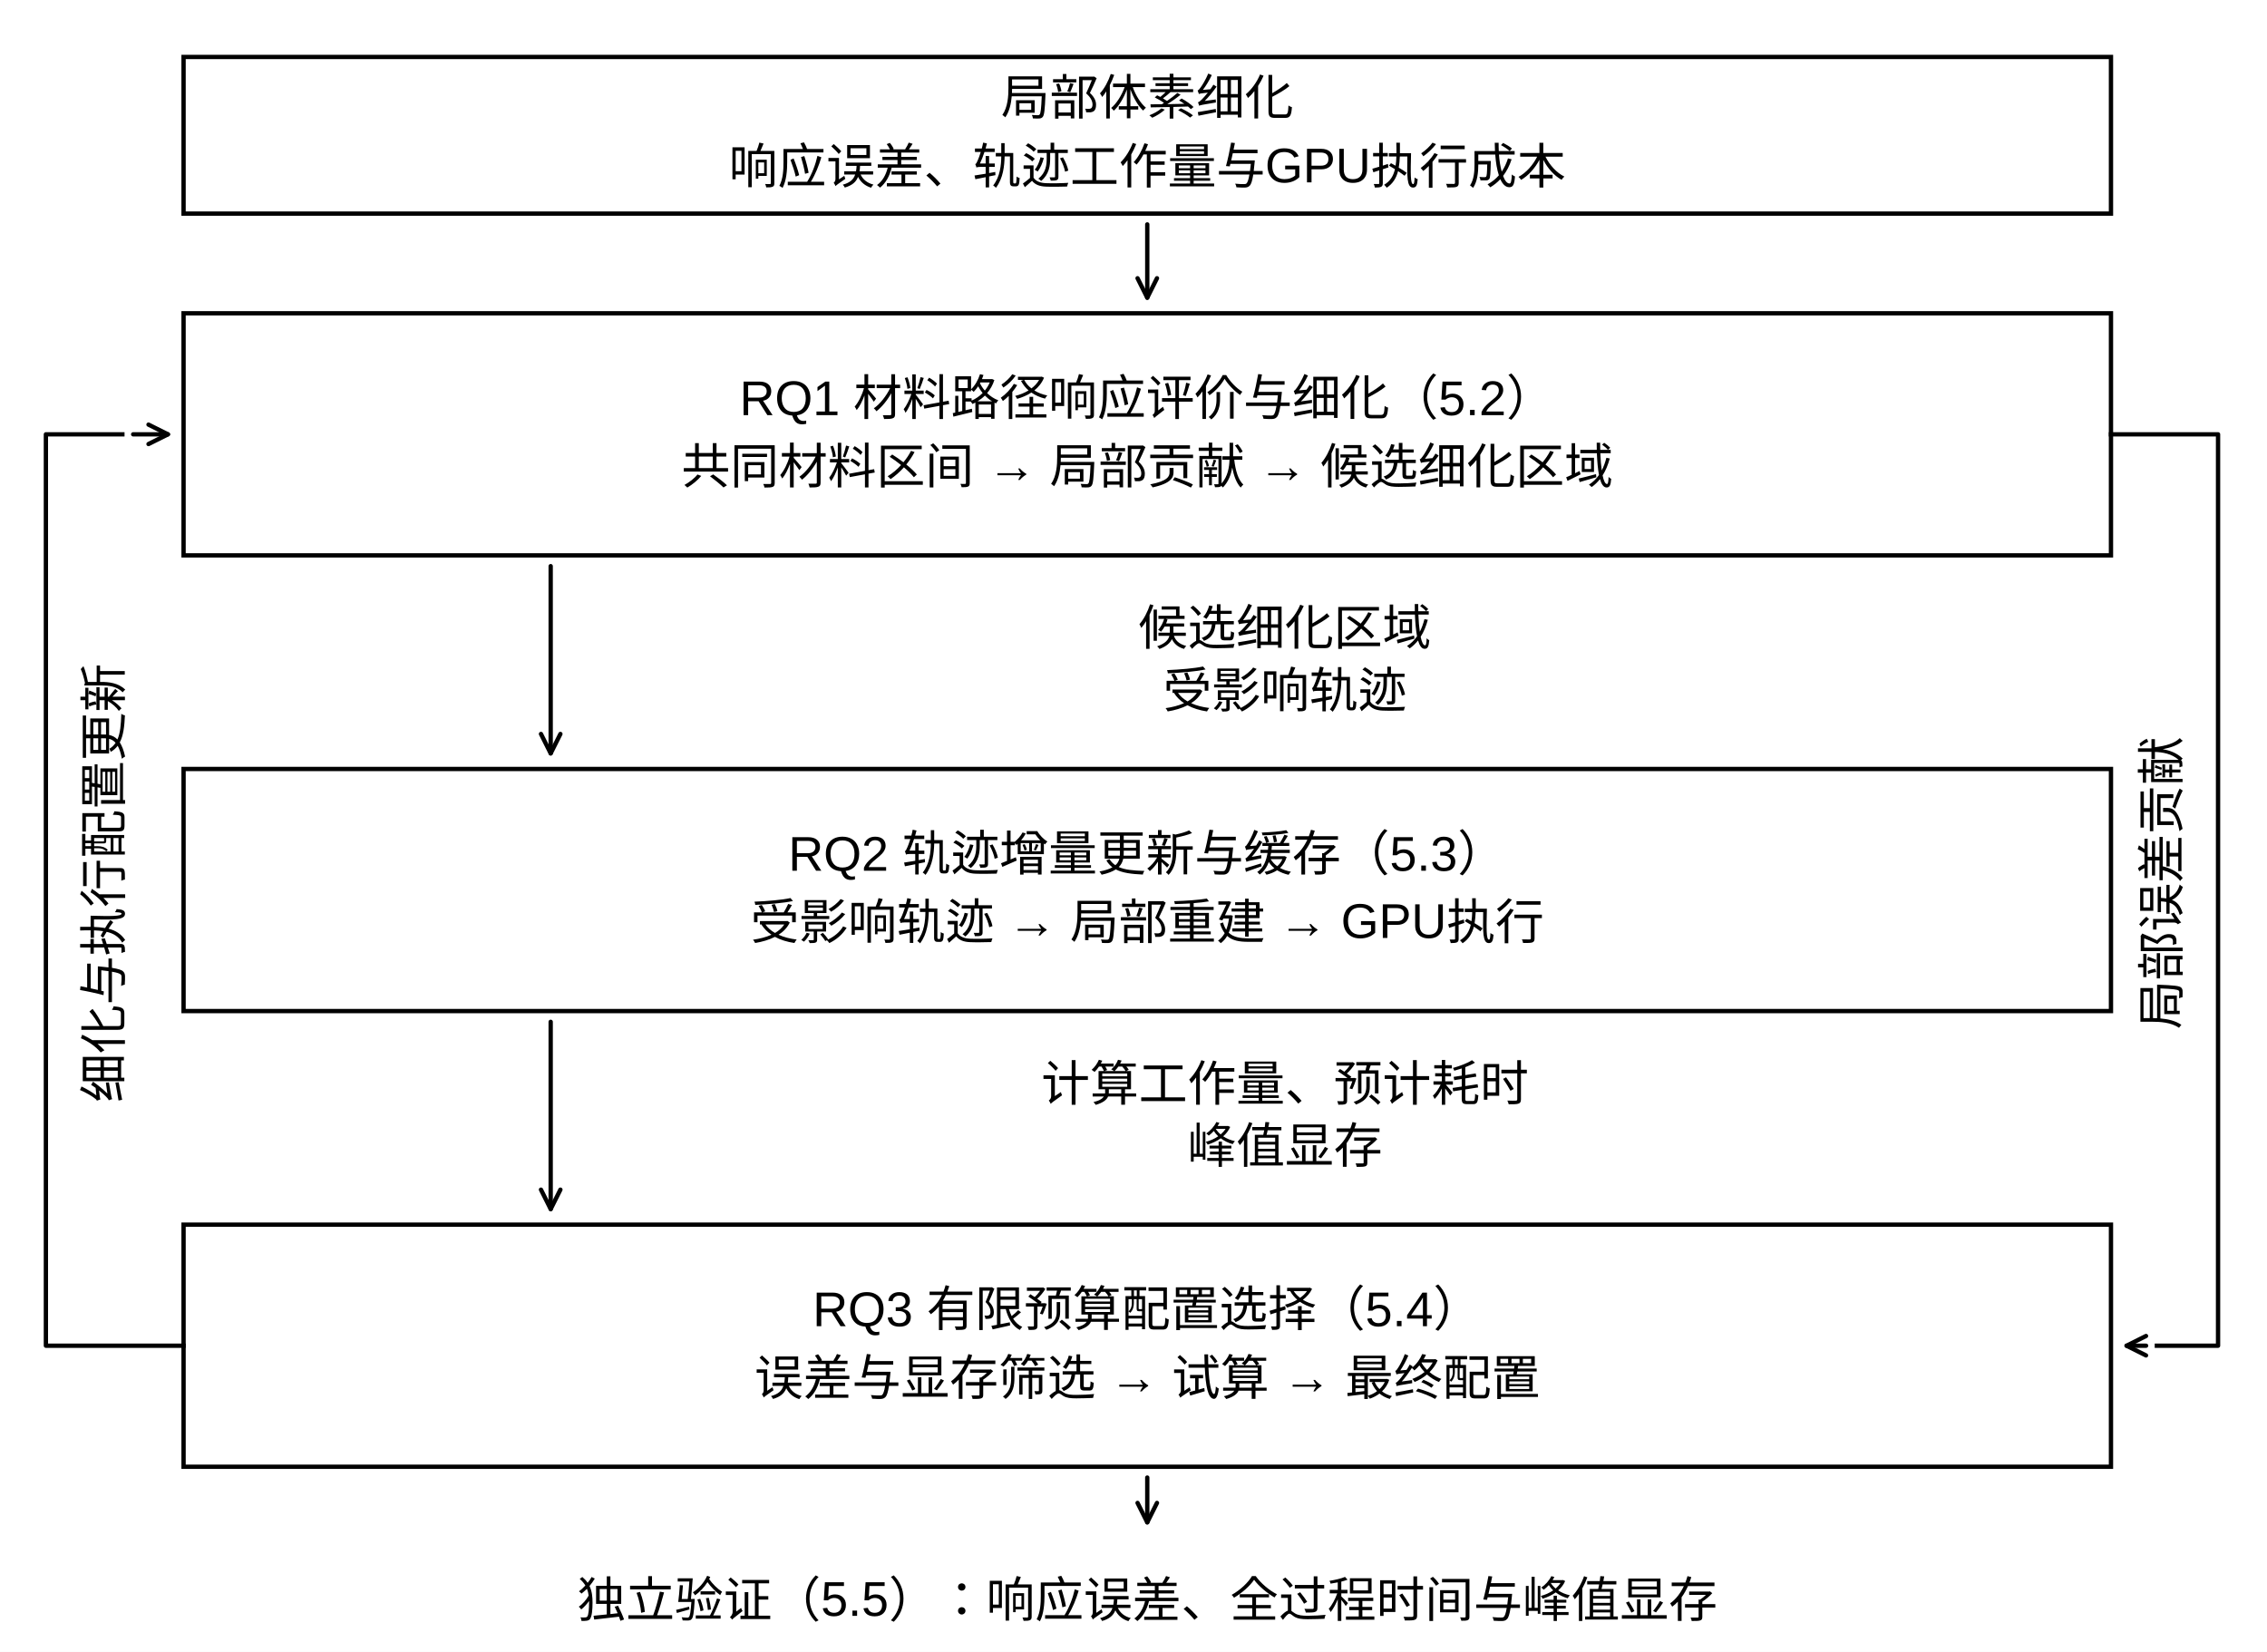
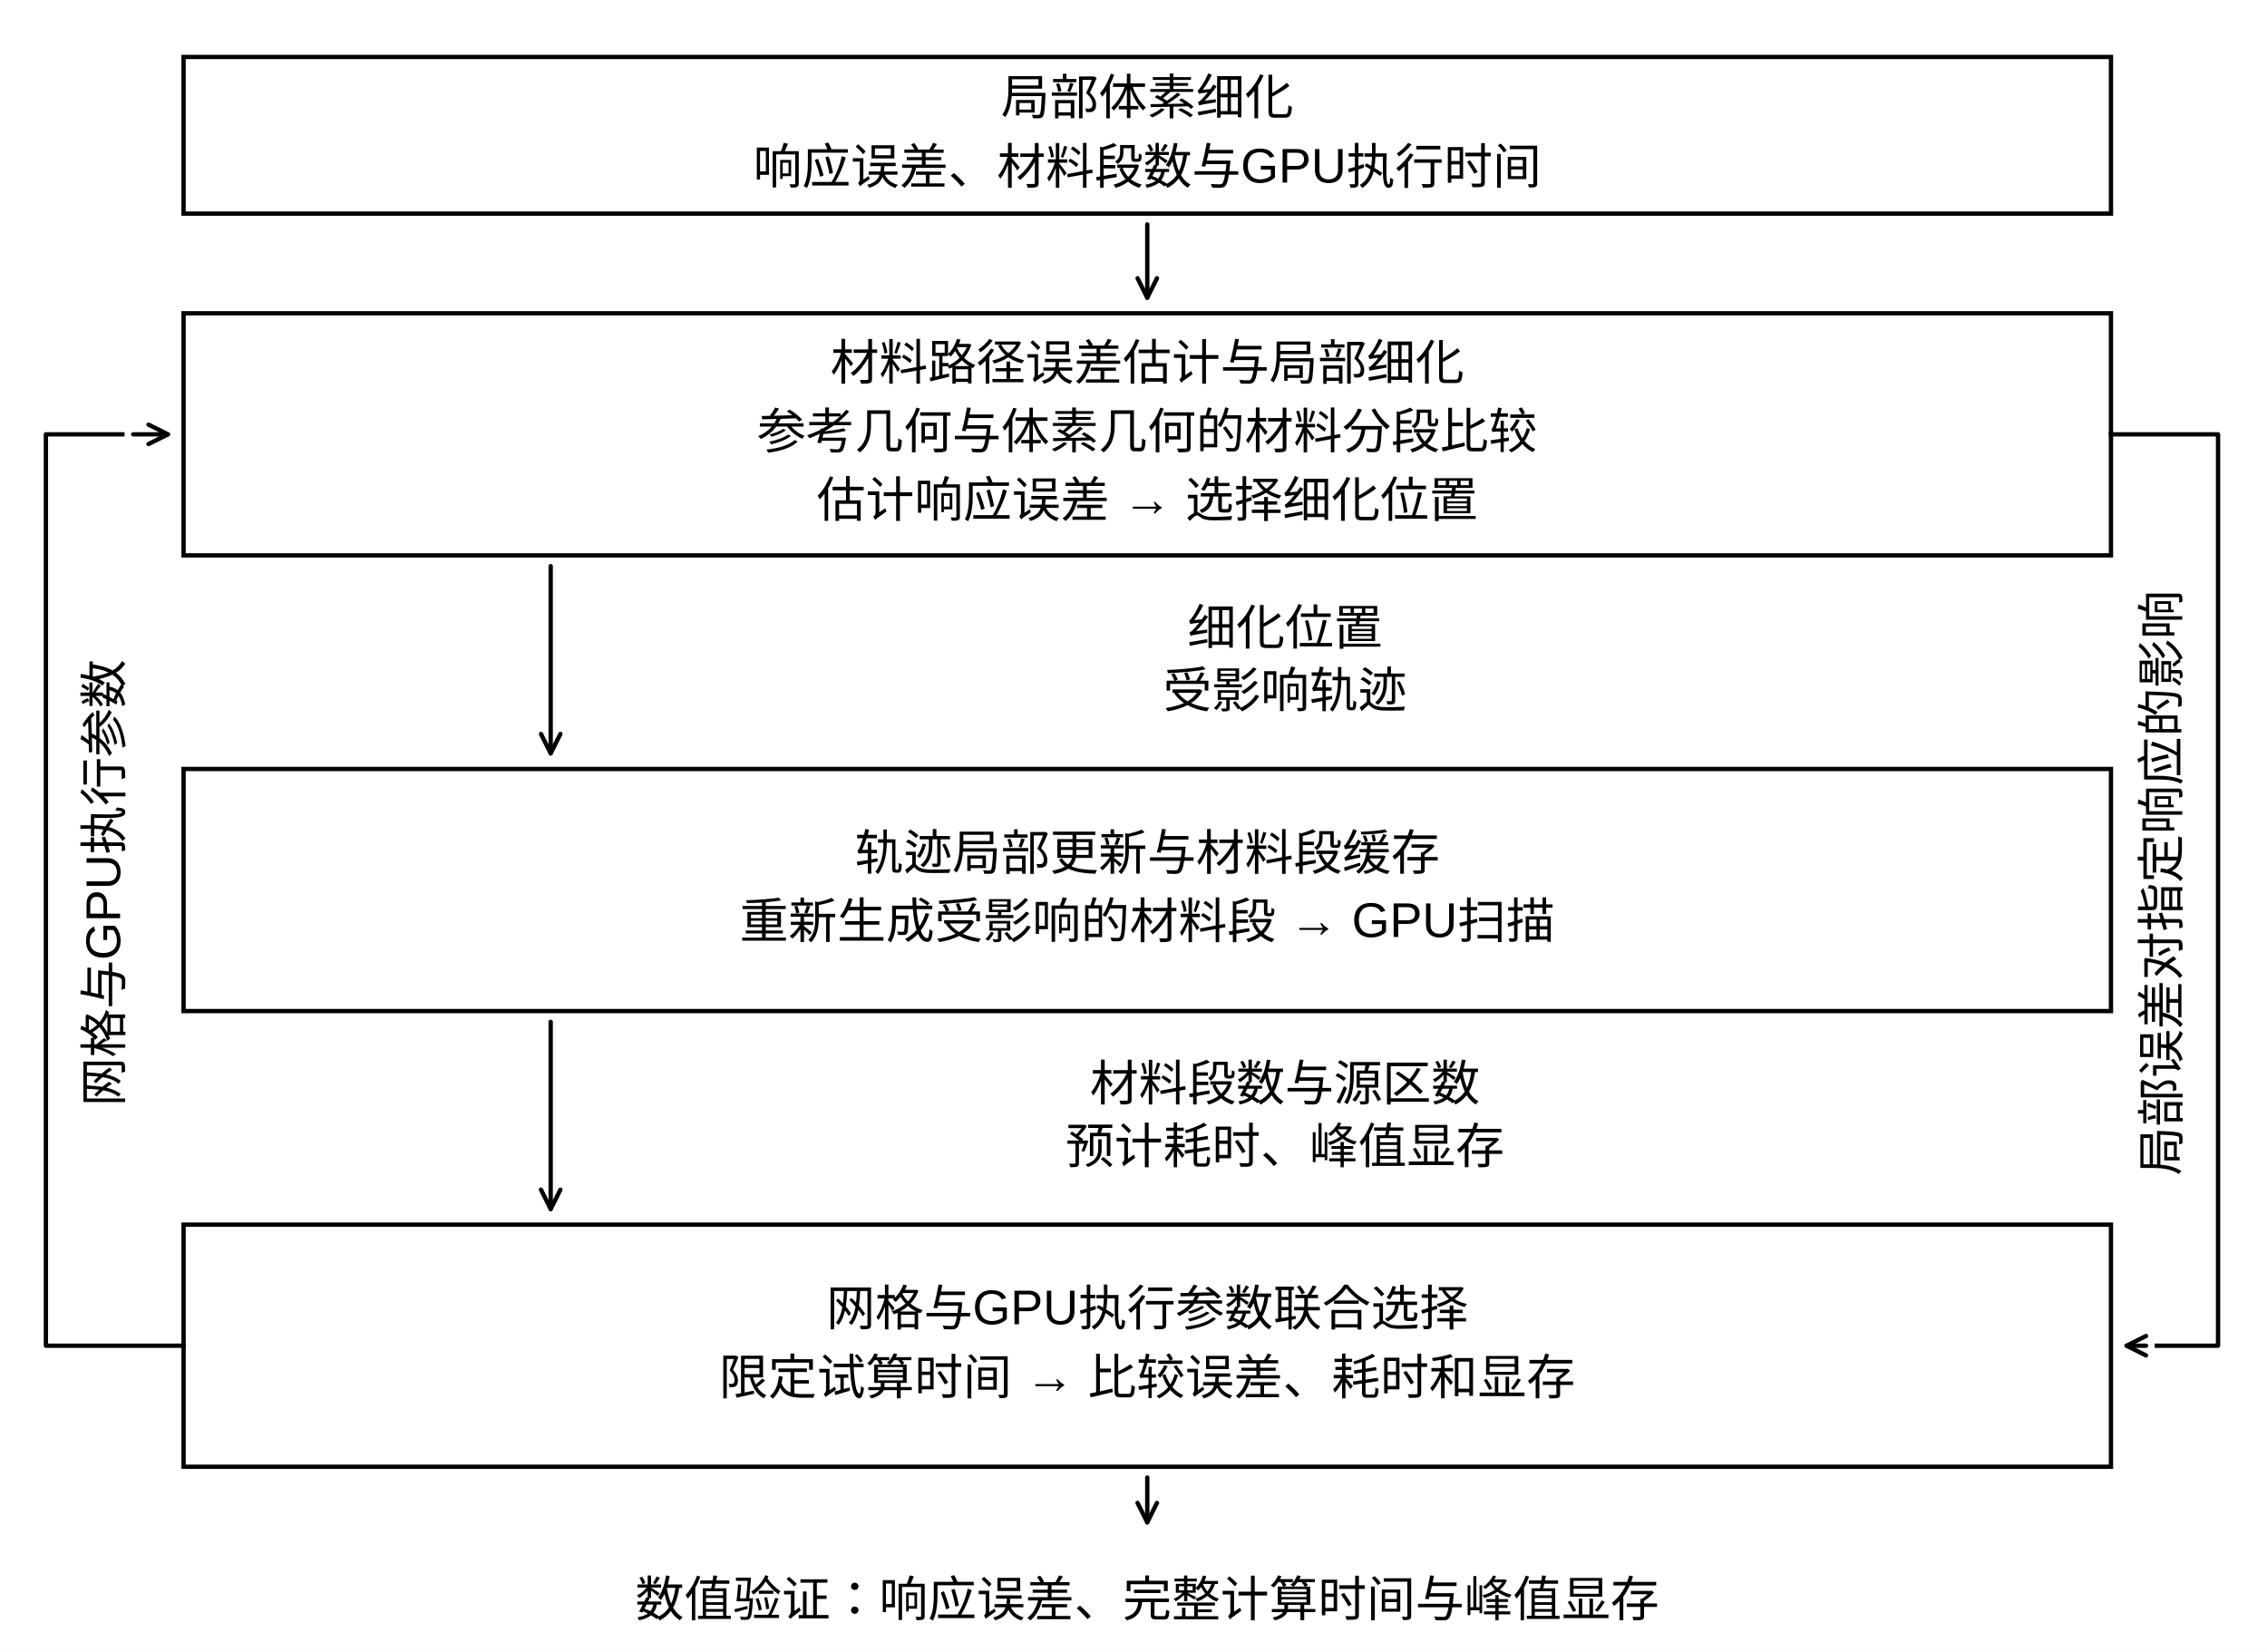
<svg xmlns="http://www.w3.org/2000/svg" width="420.094pt" height="306.142pt" viewBox="0 0 420.094 306.142" version="1.1">
  <defs>
    <style type="text/css">*{stroke-linejoin: round; stroke-linecap: butt}</style>
  </defs>
  <g id="figure_1">
    <g id="patch_1">
      <path d="M 0 306.142 L 420.094 306.142 L 420.094 0 L 0 0 z " style="fill: #ffffff" />
    </g>
    <g id="axes_1">
      <g id="node-scope">
-         <path d="M 34.016 39.587 L 391.181 39.587 L 391.181 10.557 L 34.016 10.557 z " clip-path="url(#pc511fc4795)" style="fill: #ffffff; stroke: #000000; stroke-width: 0.8; stroke-linejoin: miter" />
+         <path d="M 34.016 39.587 L 391.181 39.587 L 391.181 10.557 L 34.016 10.557 z " clip-path="url(#pbe0221736f)" style="fill: #ffffff; stroke: #000000; stroke-width: 0.8; stroke-linejoin: miter" />
      </g>
      <g id="node-error">
-         <path d="M 34.016 102.927 L 391.181 102.927 L 391.181 58.061 L 34.016 58.061 z " clip-path="url(#pc511fc4795)" style="fill: #ffffff; stroke: #000000; stroke-width: 0.8; stroke-linejoin: miter" />
+         <path d="M 34.016 102.927 L 391.181 102.927 L 391.181 58.061 L 34.016 58.061 z " clip-path="url(#pbe0221736f)" style="fill: #ffffff; stroke: #000000; stroke-width: 0.8; stroke-linejoin: miter" />
      </g>
      <g id="node-gpu">
-         <path d="M 34.016 187.38 L 391.181 187.38 L 391.181 142.514 L 34.016 142.514 z " clip-path="url(#pc511fc4795)" style="fill: #ffffff; stroke: #000000; stroke-width: 0.8; stroke-linejoin: miter" />
+         <path d="M 34.016 187.38 L 391.181 187.38 L 391.181 142.514 L 34.016 142.514 z " clip-path="url(#pbe0221736f)" style="fill: #ffffff; stroke: #000000; stroke-width: 0.8; stroke-linejoin: miter" />
      </g>
      <g id="node-selection">
-         <path d="M 34.016 271.833 L 391.181 271.833 L 391.181 226.967 L 34.016 226.967 z " clip-path="url(#pc511fc4795)" style="fill: #ffffff; stroke: #000000; stroke-width: 0.8; stroke-linejoin: miter" />
+         <path d="M 34.016 271.833 L 391.181 271.833 L 391.181 226.967 L 34.016 226.967 z " clip-path="url(#pbe0221736f)" style="fill: #ffffff; stroke: #000000; stroke-width: 0.8; stroke-linejoin: miter" />
      </g>
      <g id="edge-scope-error">
-         <path d="M 212.598 41.585 Q 212.598 48.824 212.598 55.168 " clip-path="url(#pc511fc4795)" style="fill: none; stroke: #000000; stroke-width: 0.8; stroke-linecap: round" />
-         <path d="M 214.398 51.568 L 212.598 55.168 L 210.798 51.568 " clip-path="url(#pc511fc4795)" style="fill: none; stroke: #000000; stroke-width: 0.8; stroke-linecap: round" />
+         <path d="M 212.598 41.585 Q 212.598 48.824 212.598 55.168 " clip-path="url(#pbe0221736f)" style="fill: none; stroke: #000000; stroke-width: 0.8; stroke-linecap: round" />
+         <path d="M 214.398 51.568 L 212.598 55.168 L 210.798 51.568 " clip-path="url(#pbe0221736f)" style="fill: none; stroke: #000000; stroke-width: 0.8; stroke-linecap: round" />
      </g>
      <g id="edge-error-gpu">
-         <path d="M 102.047 104.923 Q 102.047 122.72 102.047 139.624 " clip-path="url(#pc511fc4795)" style="fill: none; stroke: #000000; stroke-width: 0.8; stroke-linecap: round" />
-         <path d="M 103.847 136.024 L 102.047 139.624 L 100.247 136.024 " clip-path="url(#pc511fc4795)" style="fill: none; stroke: #000000; stroke-width: 0.8; stroke-linecap: round" />
+         <path d="M 102.047 104.923 Q 102.047 122.72 102.047 139.624 " clip-path="url(#pbe0221736f)" style="fill: none; stroke: #000000; stroke-width: 0.8; stroke-linecap: round" />
+         <path d="M 103.847 136.024 L 102.047 139.624 L 100.247 136.024 " clip-path="url(#pbe0221736f)" style="fill: none; stroke: #000000; stroke-width: 0.8; stroke-linecap: round" />
      </g>
      <g id="edge-gpu-selection">
-         <path d="M 102.047 189.376 Q 102.047 207.173 102.047 224.077 " clip-path="url(#pc511fc4795)" style="fill: none; stroke: #000000; stroke-width: 0.8; stroke-linecap: round" />
-         <path d="M 103.847 220.477 L 102.047 224.077 L 100.247 220.477 " clip-path="url(#pc511fc4795)" style="fill: none; stroke: #000000; stroke-width: 0.8; stroke-linecap: round" />
+         <path d="M 102.047 189.376 Q 102.047 207.173 102.047 224.077 " clip-path="url(#pbe0221736f)" style="fill: none; stroke: #000000; stroke-width: 0.8; stroke-linecap: round" />
+         <path d="M 103.847 220.477 L 102.047 224.077 L 100.247 220.477 " clip-path="url(#pbe0221736f)" style="fill: none; stroke: #000000; stroke-width: 0.8; stroke-linecap: round" />
      </g>
      <g id="edge-error-selection">
-         <path d="M 397.688 249.4 Q 395.434 249.4 394.074 249.4 " clip-path="url(#pc511fc4795)" style="fill: none; stroke: #000000; stroke-width: 0.8; stroke-linecap: round" />
-         <path d="M 397.674 251.2 L 394.074 249.4 L 397.674 247.6 " clip-path="url(#pc511fc4795)" style="fill: none; stroke: #000000; stroke-width: 0.8; stroke-linecap: round" />
+         <path d="M 397.688 249.4 Q 395.434 249.4 394.074 249.4 " clip-path="url(#pbe0221736f)" style="fill: none; stroke: #000000; stroke-width: 0.8; stroke-linecap: round" />
+         <path d="M 397.674 251.2 L 394.074 249.4 L 397.674 247.6 " clip-path="url(#pbe0221736f)" style="fill: none; stroke: #000000; stroke-width: 0.8; stroke-linecap: round" />
      </g>
      <g id="edge-selection-feedback">
-         <path d="M 24.679 80.494 Q 28.346 80.494 31.12 80.494 " clip-path="url(#pc511fc4795)" style="fill: none; stroke: #000000; stroke-width: 0.8; stroke-linecap: round" />
-         <path d="M 27.52 78.694 L 31.12 80.494 L 27.52 82.294 " clip-path="url(#pc511fc4795)" style="fill: none; stroke: #000000; stroke-width: 0.8; stroke-linecap: round" />
+         <path d="M 24.679 80.494 Q 28.346 80.494 31.12 80.494 " clip-path="url(#pbe0221736f)" style="fill: none; stroke: #000000; stroke-width: 0.8; stroke-linecap: round" />
+         <path d="M 27.52 78.694 L 31.12 80.494 L 27.52 82.294 " clip-path="url(#pbe0221736f)" style="fill: none; stroke: #000000; stroke-width: 0.8; stroke-linecap: round" />
      </g>
      <g id="edge-selection-validation">
-         <path d="M 212.598 273.833 Q 212.598 278.432 212.598 282.136 " clip-path="url(#pc511fc4795)" style="fill: none; stroke: #000000; stroke-width: 0.8; stroke-linecap: round" />
-         <path d="M 214.398 278.536 L 212.598 282.136 L 210.798 278.536 " clip-path="url(#pc511fc4795)" style="fill: none; stroke: #000000; stroke-width: 0.8; stroke-linecap: round" />
+         <path d="M 212.598 273.833 Q 212.598 278.432 212.598 282.136 " clip-path="url(#pbe0221736f)" style="fill: none; stroke: #000000; stroke-width: 0.8; stroke-linecap: round" />
+         <path d="M 214.398 278.536 L 212.598 282.136 L 210.798 278.536 " clip-path="url(#pbe0221736f)" style="fill: none; stroke: #000000; stroke-width: 0.8; stroke-linecap: round" />
      </g>
      <g id="error-cost-link">
-         <path d="M 391.181 80.494 L 411.024 80.494 L 411.024 249.4 L 399.685 249.4 " clip-path="url(#pc511fc4795)" style="fill: none; stroke: #000000; stroke-width: 0.8; stroke-linecap: square" />
+         <path d="M 391.181 80.494 L 411.024 80.494 L 411.024 249.4 L 399.685 249.4 " clip-path="url(#pbe0221736f)" style="fill: none; stroke: #000000; stroke-width: 0.8; stroke-linecap: square" />
      </g>
      <g id="configuration-return">
-         <path d="M 34.016 249.4 L 8.504 249.4 L 8.504 80.494 L 22.677 80.494 " clip-path="url(#pc511fc4795)" style="fill: none; stroke: #000000; stroke-width: 0.8; stroke-linecap: square" />
+         <path d="M 34.016 249.4 L 8.504 249.4 L 8.504 80.494 L 22.677 80.494 " clip-path="url(#pbe0221736f)" style="fill: none; stroke: #000000; stroke-width: 0.8; stroke-linecap: square" />
      </g>
      <g id="text-scope">
-         <text style="font-size: 9.034; font-family: 'Arial', 'Microsoft YaHei'" transform="translate(185.4972 21.25653)">局部体素细化</text>
-         <text style="font-size: 9.034; font-family: 'Arial', 'Microsoft YaHei'" transform="translate(135.0571 34.03943)">响应误差、轨迹工作量与GPU执行成本</text>
+         <text style="font-size: 9.034; font-family: 'Arial', 'Microsoft YaHei'" transform="translate(185.4972 21.21606)">局部体素细化</text>
+         <text style="font-size: 9.034; font-family: 'Arial', 'Microsoft YaHei'" transform="translate(139.574 34.07991)">响应误差、材料段数与GPU执行时间</text>
      </g>
      <g id="text-error">
-         <text style="font-size: 9.034; font-family: 'Arial', 'Microsoft YaHei'" transform="translate(137.0586 76.93649)">RQ1 材料路径响应评价与细化（5.2）</text>
-         <text style="font-size: 9.034; font-family: 'Arial', 'Microsoft YaHei'" transform="translate(126.2753 89.62312)">共同材料区间 → 局部贡献 → 候选细化区域</text>
+         <text style="font-size: 9.034; font-family: 'Arial', 'Microsoft YaHei'" transform="translate(153.8791 70.39997)">材料路径误差估计与局部细化</text>
+         <text style="font-size: 9.034; font-family: 'Arial', 'Microsoft YaHei'" transform="translate(140.3284 83.11504)">参考几何与体素几何的材料分段比较</text>
+         <text style="font-size: 9.034; font-family: 'Arial', 'Microsoft YaHei'" transform="translate(151.3694 95.82793)">估计响应误差 → 选择细化位置</text>
      </g>
      <g id="text-gpu">
-         <text style="font-size: 9.034; font-family: 'Arial', 'Microsoft YaHei'" transform="translate(146.0924 161.376)">RQ2 轨迹增量更新与缓存（5.3）</text>
-         <text style="font-size: 9.034; font-family: 'Arial', 'Microsoft YaHei'" transform="translate(139.0715 174.0626)">受影响轨迹 → 局部重建 → GPU执行</text>
+         <text style="font-size: 9.034; font-family: 'Arial', 'Microsoft YaHei'" transform="translate(158.3959 161.2335)">轨迹局部更新与材料段缓存</text>
+         <text style="font-size: 9.034; font-family: 'Arial', 'Microsoft YaHei'" transform="translate(137.0643 173.8917)">重新生成受影响的材料段 → GPU扫描</text>
      </g>
      <g id="text-selection">
-         <text style="font-size: 9.034; font-family: 'Arial', 'Microsoft YaHei'" transform="translate(150.6093 245.7792)">RQ3 有限预算配置选择（5.4）</text>
-         <text style="font-size: 9.034; font-family: 'Arial', 'Microsoft YaHei'" transform="translate(139.8259 258.5468)">误差与显存筛选 → 试算 → 最终配置</text>
+         <text style="font-size: 9.034; font-family: 'Arial', 'Microsoft YaHei'" transform="translate(153.1246 245.6593)">网格与GPU执行参数联合选择</text>
+         <text style="font-size: 9.034; font-family: 'Arial', 'Microsoft YaHei'" transform="translate(133.3019 258.4422)">限定试算时间 → 比较误差、耗时和显存</text>
      </g>
      <g id="refinement-work">
-         <text style="font-size: 9.034; font-family: 'Arial', 'Microsoft YaHei'" transform="translate(211.009 119.5258)">候选细化区域</text>
-         <text style="font-size: 9.034; font-family: 'Arial', 'Microsoft YaHei'" transform="translate(215.5259 131.1466)">受影响轨迹</text>
+         <text style="font-size: 9.034; font-family: 'Arial', 'Microsoft YaHei'" transform="translate(220.0427 119.5039)">细化位置</text>
+         <text style="font-size: 9.034; font-family: 'Arial', 'Microsoft YaHei'" transform="translate(215.5259 131.1247)">受影响轨迹</text>
      </g>
      <g id="work-cost">
-         <text style="font-size: 9.034; font-family: 'Arial', 'Microsoft YaHei'" transform="translate(192.9415 204.0307)">计算工作量、预计耗时</text>
-         <text style="font-size: 9.034; font-family: 'Arial', 'Microsoft YaHei'" transform="translate(220.0427 215.5389)">峰值显存</text>
+         <text style="font-size: 9.034; font-family: 'Arial', 'Microsoft YaHei'" transform="translate(201.9752 203.971)">材料段数与源区数</text>
+         <text style="font-size: 9.034; font-family: 'Arial', 'Microsoft YaHei'" transform="translate(197.4584 215.6155)">预计耗时、峰值显存</text>
      </g>
      <g id="error-feed">
-         <text style="font-size: 9.034; font-family: 'Arial', 'Microsoft YaHei'; text-anchor: middle" x="403.744" y="163.627" transform="rotate(-90 403.744 163.6275)">局部误差贡献</text>
+         <text style="font-size: 9.034; font-family: 'Arial', 'Microsoft YaHei'; text-anchor: middle" x="403.736" y="163.627" transform="rotate(-90 403.7356 163.6275)">局部误差对指定响应的影响</text>
      </g>
      <g id="feedback-text">
-         <text style="font-size: 9.034; font-family: 'Arial', 'Microsoft YaHei'; text-anchor: middle" x="22.445" y="163.627" transform="rotate(-90 22.44537 163.6275)">细化与执行配置更新</text>
+         <text style="font-size: 9.034; font-family: 'Arial', 'Microsoft YaHei'; text-anchor: middle" x="22.493" y="163.627" transform="rotate(-90 22.49336 163.6275)">网格与GPU执行参数</text>
      </g>
      <g id="validation">
-         <text style="font-size: 9.034; font-family: 'Arial', 'Microsoft YaHei'; text-anchor: middle" x="212.598" y="299.699">独立验证（5.5）：响应误差、全过程时间与峰值显存</text>
+         <text style="font-size: 9.034; font-family: 'Arial', 'Microsoft YaHei'; text-anchor: middle" x="212.598" y="299.577">数值验证：响应误差、完整计算时间与峰值显存</text>
      </g>
    </g>
  </g>
  <defs>
-     <clipPath id="pc511fc4795">
+     <clipPath id="pbe0221736f">
      <rect x="0" y="0" width="420.094" height="306.142" />
    </clipPath>
  </defs>
</svg>
